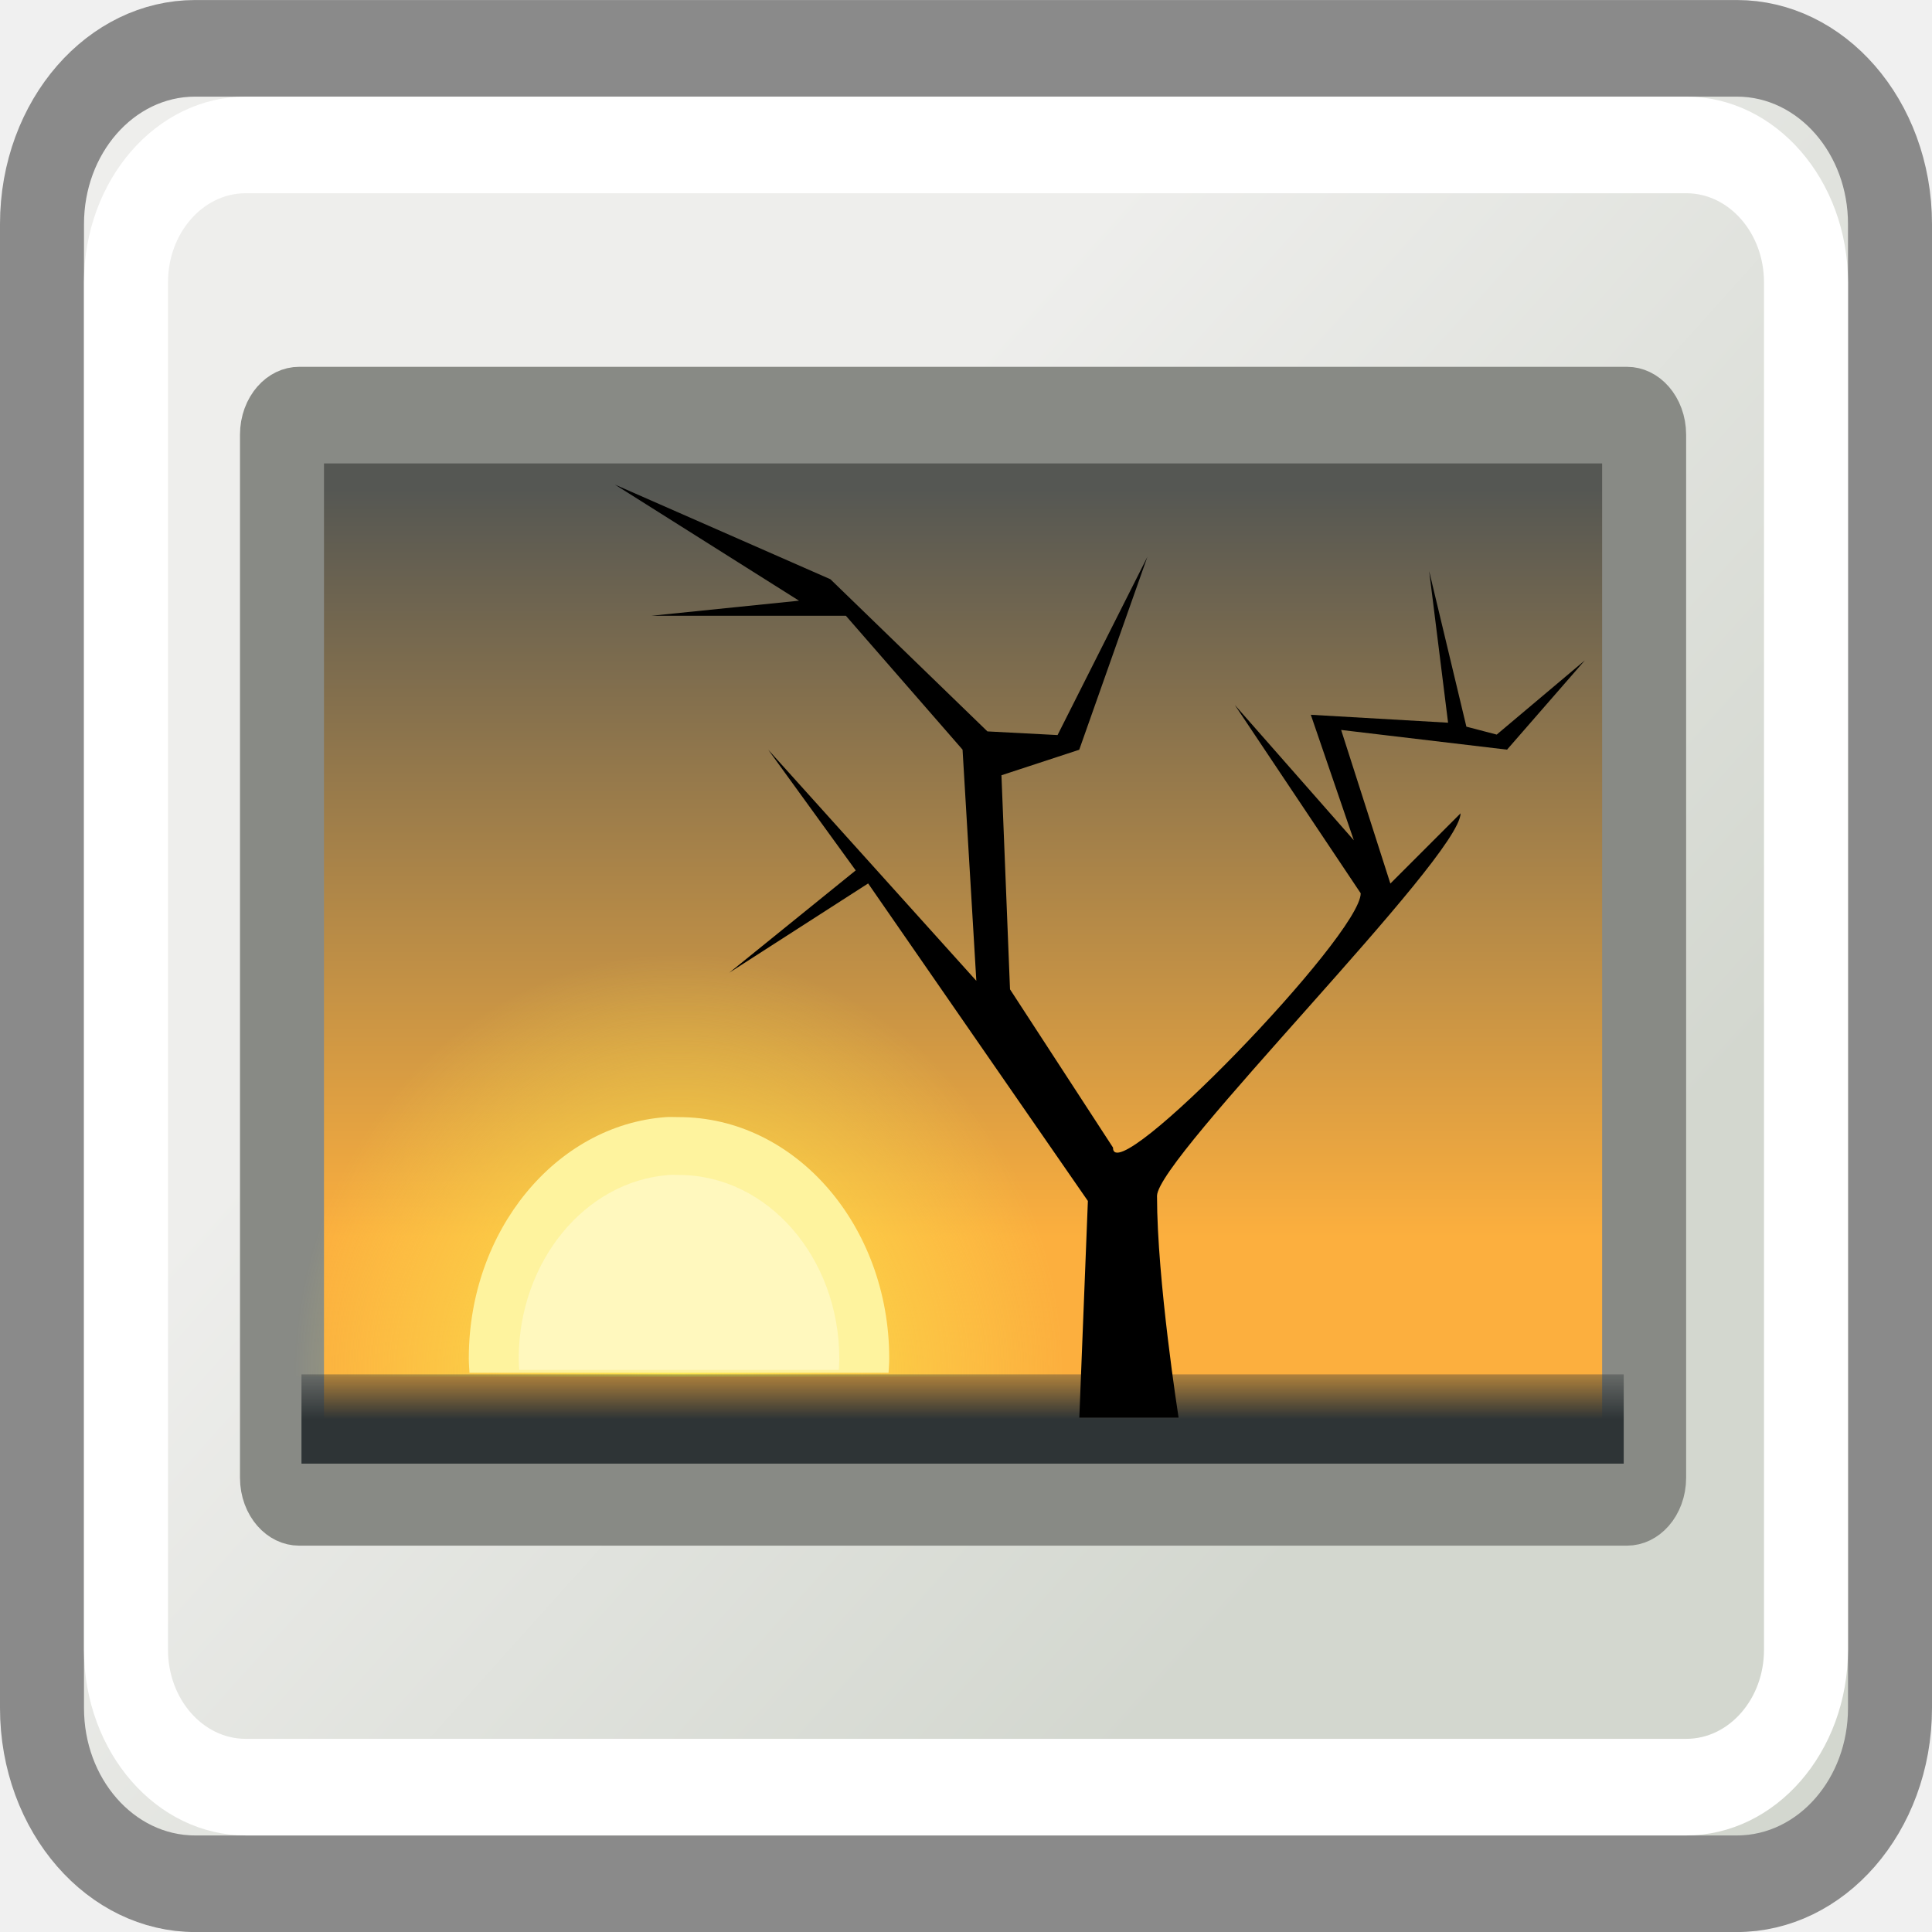
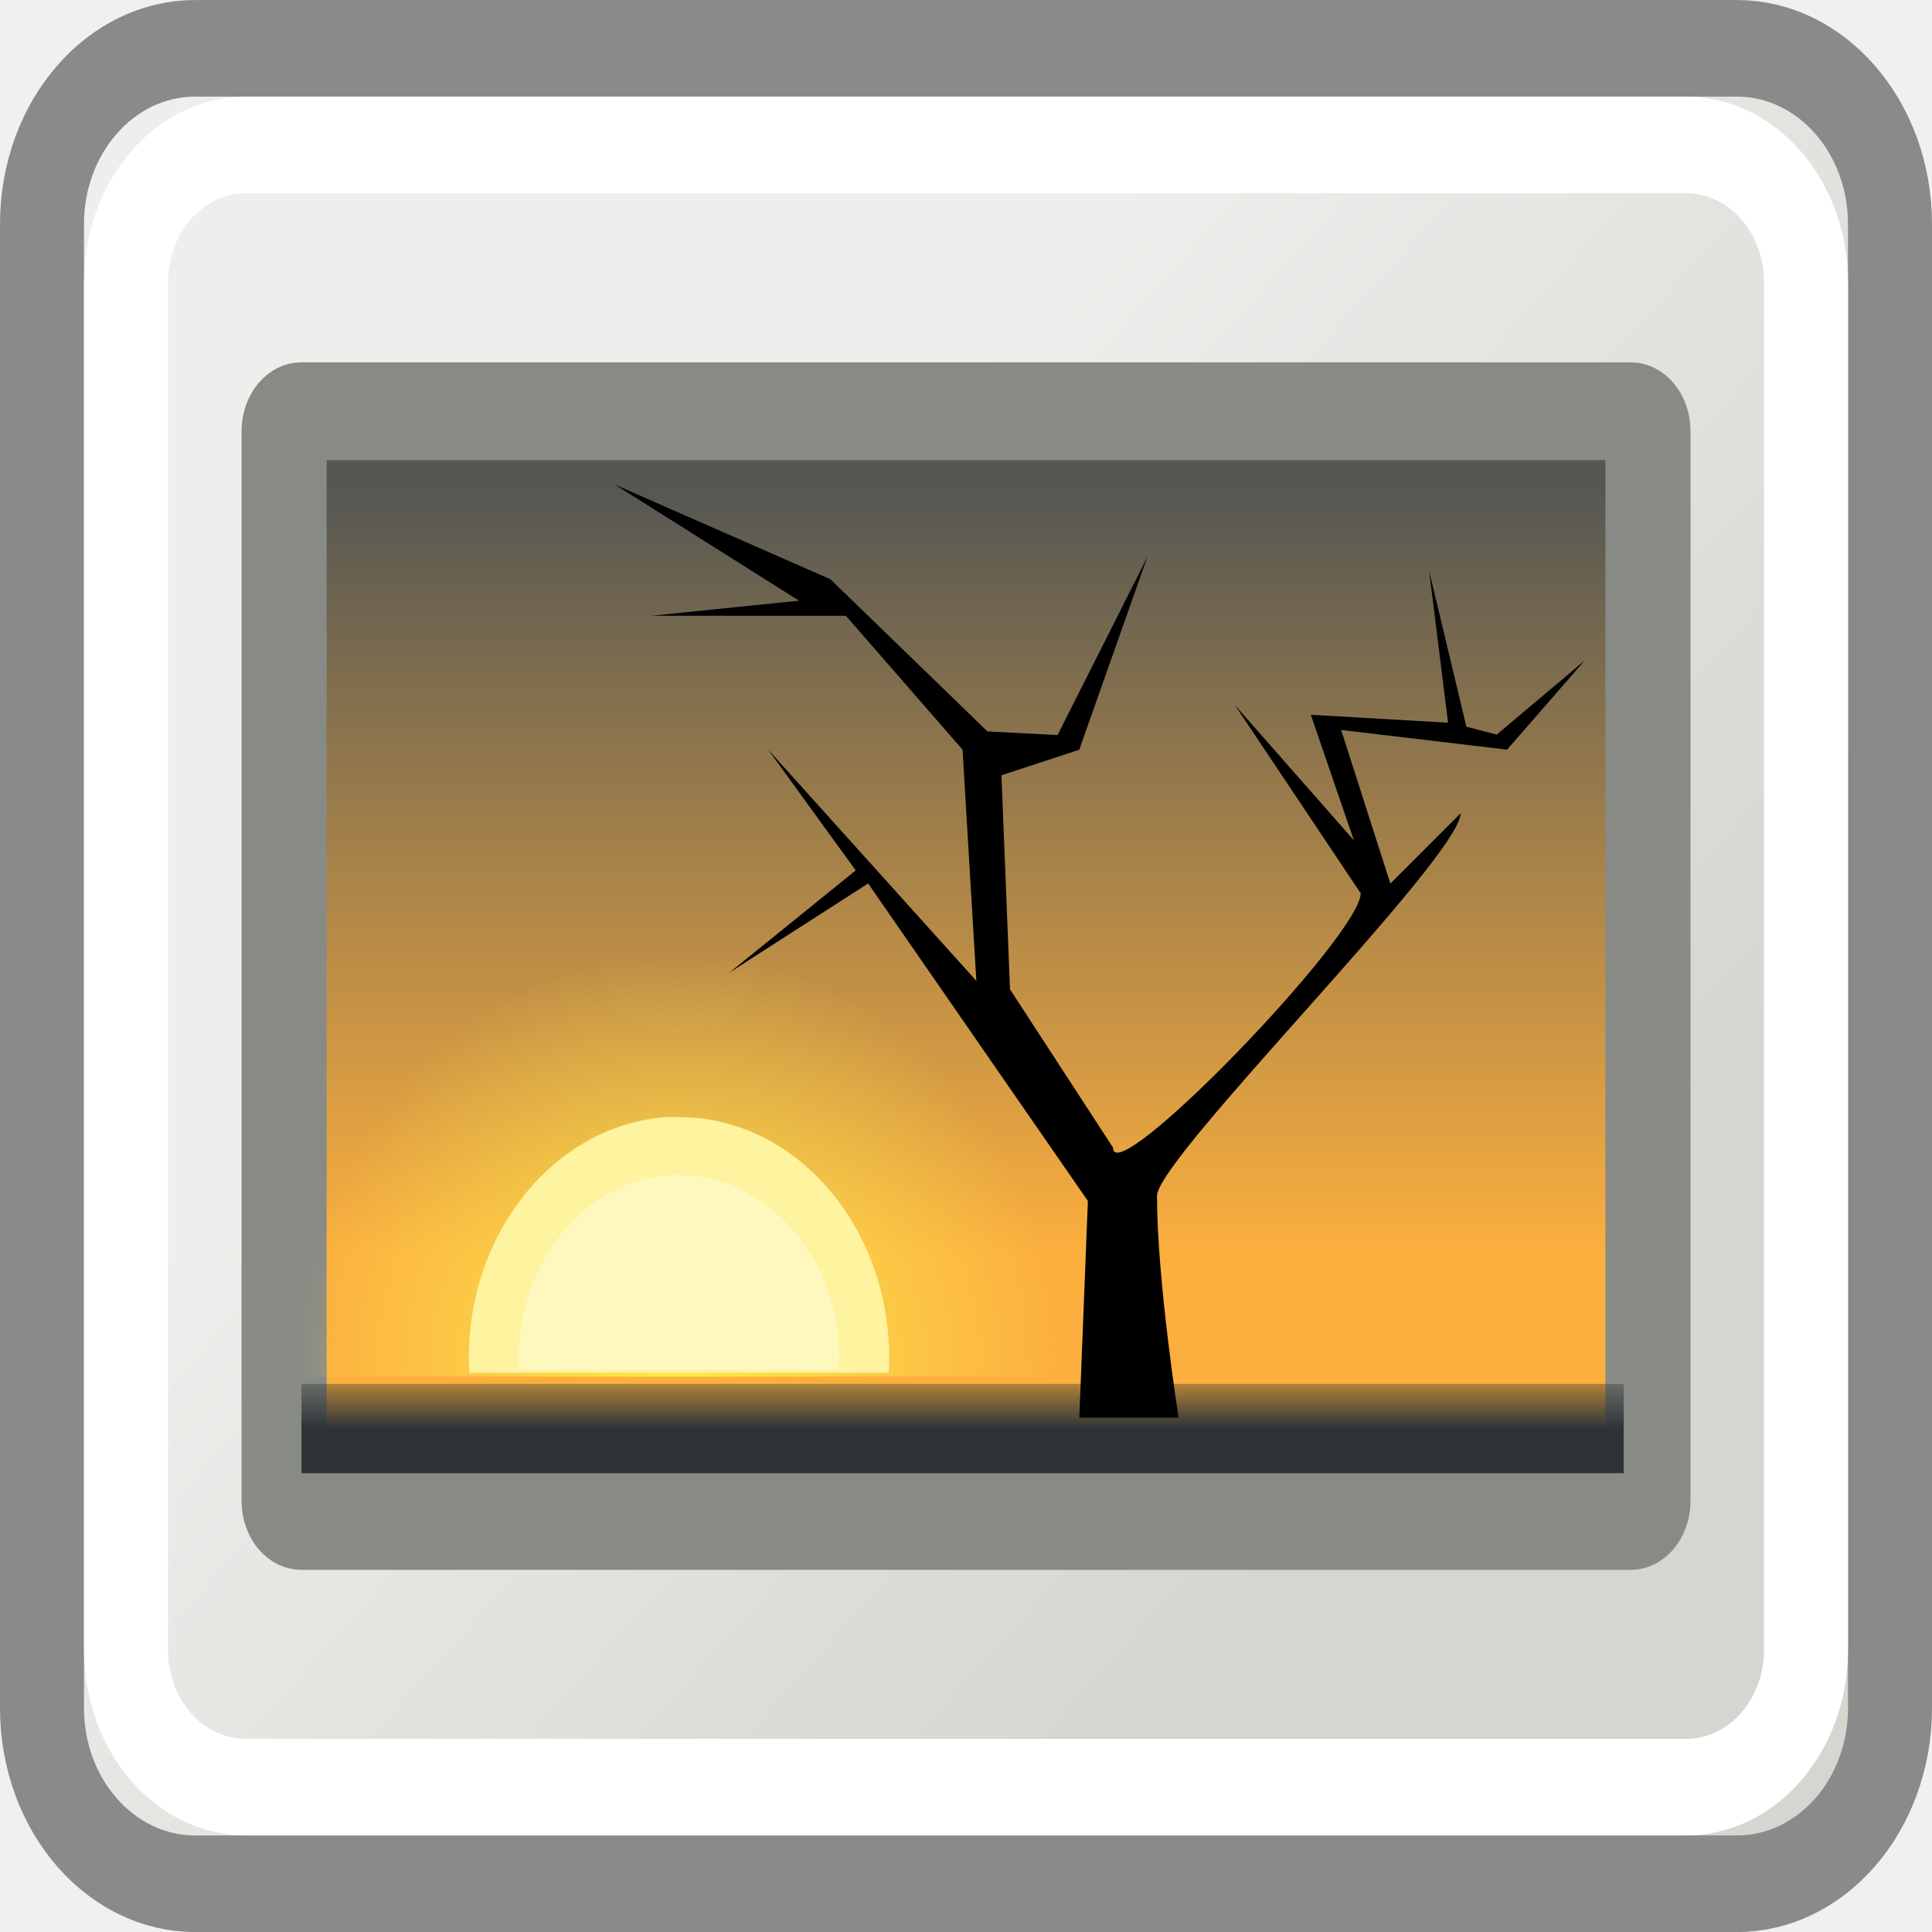
<svg xmlns="http://www.w3.org/2000/svg" xmlns:ns1="http://www.openswatchbook.org/uri/2009/osb" xmlns:xlink="http://www.w3.org/1999/xlink" width="16" height="16" viewBox="0 0 16 16" id="svg30571" version="1.1">
  <defs id="defs30573">
    <linearGradient id="linearGradient19282" ns1:paint="solid" gradientTransform="matrix(1.217861,0,0,1.043881,378.848,1794.496)">
      <stop offset="0" id="stop19284" style="stop-color:#505050;stop-opacity:1;" />
    </linearGradient>
    <linearGradient id="linearGradient19282-1" ns1:paint="solid" gradientTransform="matrix(1.217861,0,0,1.043881,356.6917,1794.496)">
      <stop offset="0" id="stop19284-8" style="stop-color:#505050;stop-opacity:1;" />
    </linearGradient>
    <linearGradient id="linearGradient19282-2" ns1:paint="solid" gradientTransform="matrix(1.217861,0,0,1.043881,356.6917,1794.496)">
      <stop offset="0" id="stop19284-1" style="stop-color:#666666;stop-opacity:1" />
    </linearGradient>
    <linearGradient xlink:href="#linearGradient2807" id="linearGradient2813" x1="34.197" y1="33.726" x2="17.161" y2="17.397" gradientUnits="userSpaceOnUse" gradientTransform="matrix(0.51166,0,0,0.475019,3.220846,5.837432)" />
    <linearGradient id="linearGradient2807">
      <stop style="stop-color:#d3d7cf" offset="0" id="stop2809" />
      <stop style="stop-color:#eeeeec" offset="1" id="stop2811" />
    </linearGradient>
-     <linearGradient xlink:href="#linearGradient2065" id="linearGradient2071" x1="-11.986" y1="13.123" x2="-11.986" y2="29.727" gradientUnits="userSpaceOnUse" gradientTransform="matrix(0.462962,0,0,0.466802,21.0145,5.928547)" />
+     <linearGradient xlink:href="#linearGradient2065" id="linearGradient2071" x1="-11.986" y1="13.123" x2="-11.986" y2="29.727" gradientUnits="userSpaceOnUse" gradientTransform="matrix(0.4635513,0,0,0.4786134,21.05635,5.752632)" />
    <linearGradient id="linearGradient2065">
      <stop style="stop-color:#555753" offset="0" id="stop2067" />
      <stop style="stop-color:#fcaf3e" offset="1" id="stop2069" />
    </linearGradient>
    <radialGradient xlink:href="#linearGradient4928" id="radialGradient4915" cx="-6.007" cy="32.837" fx="-6.007" fy="32.837" r="9.906" gradientTransform="matrix(0.462962,0,0,0.44272,14.86446,6.713194)" gradientUnits="userSpaceOnUse" />
    <linearGradient id="linearGradient4928">
      <stop id="stop4930" offset="0" style="stop-color:#fce94f;stop-opacity:1;" />
      <stop id="stop4932" offset="1" style="stop-color:#fce94f;stop-opacity:0;" />
    </linearGradient>
-     <linearGradient xlink:href="#linearGradient4616" id="linearGradient4622" x1="25.355" y1="34.007" x2="25.355" y2="32.409" gradientUnits="userSpaceOnUse" gradientTransform="matrix(0.462962,0,0,0.461866,4.347921,5.985305)" />
+     <linearGradient xlink:href="#linearGradient4616" id="linearGradient4622" x1="25.355" y1="34.007" x2="25.355" y2="32.409" gradientUnits="userSpaceOnUse" gradientTransform="matrix(0.462962,0,0,0.461866,4.347921,6.084675)" />
    <linearGradient id="linearGradient4616">
      <stop style="stop-color:#2e3436;stop-opacity:1;" offset="0" id="stop4618" />
      <stop style="stop-color:#2e3436;stop-opacity:0;" offset="1" id="stop4620" />
    </linearGradient>
  </defs>
  <g id="layer1" transform="translate(0,-1036.362)">
    <g transform="matrix(0.6956507,0,0,0.8000048,24.14848,1040.552)" id="g4028">
      <g transform="translate(-38.71351,-12.23706)" id="g2403">
        <g id="g3799" transform="matrix(0.557846,0,0,0.461866,-85.36183,64.50698)" style="opacity:0.582" />
        <rect style="opacity:1;fill:url(#linearGradient2813);fill-opacity:1;stroke:#8a8a8a;stroke-width:1;stroke-linecap:round;stroke-linejoin:round;stroke-miterlimit:4;stroke-dasharray:none;stroke-dashoffset:0;stroke-opacity:1" id="rect2073" width="22" height="19" x="4.5" y="7.5" rx="1.823" ry="1.819" />
-         <rect style="opacity:1;fill:url(#linearGradient2071);fill-opacity:1;stroke:#888a85;stroke-width:1;stroke-linecap:round;stroke-linejoin:round;stroke-miterlimit:4;stroke-dasharray:none;stroke-dashoffset:0;stroke-opacity:1" id="rect2063" width="16.216" height="11.203" x="7.357" y="11.297" rx="0.203" ry="0.202" />
-         <path style="color:#000000;display:inline;overflow:visible;visibility:visible;opacity:1;fill:url(#radialGradient4915);fill-opacity:1;fill-rule:evenodd;stroke:none;stroke-width:1;stroke-linecap:round;stroke-linejoin:round;stroke-miterlimit:4;stroke-dasharray:none;stroke-dashoffset:0;stroke-opacity:1;marker:none;marker-start:none;marker-mid:none;marker-end:none" d="m 11.794,16.401 c -2.393,0.151 -4.297,2.15 -4.297,4.575 0,0.094 0.009,0.182 0.014,0.274 l 9.144,0 c 0.006,-0.092 0.014,-0.181 0.014,-0.274 0,-2.524 -2.056,-4.575 -4.586,-4.575 -0.099,0 -0.192,-0.006 -0.289,0 z" id="path4898" />
-         <rect style="opacity:1;fill:url(#linearGradient4622);fill-opacity:1;stroke:none;stroke-width:1;stroke-linecap:round;stroke-linejoin:round;stroke-miterlimit:4;stroke-dasharray:none;stroke-dashoffset:0;stroke-opacity:1" id="rect1324" width="15.741" height="0.924" x="7.589" y="21.227" rx="0" ry="0" />
+         <rect style="opacity:1;fill:url(#linearGradient2071);fill-opacity:1;stroke:#888a85;stroke-width:1.013;stroke-linecap:round;stroke-linejoin:round;stroke-miterlimit:4;stroke-dasharray:none;stroke-dashoffset:0;stroke-opacity:1" id="rect2063" width="16.237" height="11.487" x="7.382" y="11.257" rx="0.203" ry="0.207" />
+         <path style="color:#000000;display:inline;overflow:visible;visibility:visible;opacity:1;fill:url(#radialGradient4915);fill-opacity:1;fill-rule:evenodd;stroke:none;stroke-width:1;stroke-linecap:round;stroke-linejoin:round;stroke-miterlimit:4;stroke-dasharray:none;stroke-dashoffset:0;stroke-opacity:1;marker:none;marker-start:none;marker-mid:none;marker-end:none" d="m 11.794,16.401 c -2.393,0.151 -4.297,2.15 -4.297,4.575 0,0.094 0.009,0.182 0.014,0.274 h 9.144 c 0.006,-0.092 0.014,-0.181 0.014,-0.274 0,-2.524 -2.056,-4.575 -4.586,-4.575 -0.099,0 -0.192,-0.006 -0.289,0 z" id="path4898" />
+         <rect style="opacity:1;fill:url(#linearGradient4622);fill-opacity:1;stroke:none;stroke-width:1;stroke-linecap:round;stroke-linejoin:round;stroke-miterlimit:4;stroke-dasharray:none;stroke-dashoffset:0;stroke-opacity:1" id="rect1324" width="15.741" height="0.924" x="7.589" y="21.326" rx="0" ry="0" />
        <rect style="opacity:1;fill:none;fill-opacity:1;stroke:#ffffff;stroke-width:1;stroke-linecap:round;stroke-linejoin:round;stroke-miterlimit:4;stroke-dasharray:none;stroke-dashoffset:0;stroke-opacity:1" id="rect2077" width="20" height="17" x="5.5" y="8.5" rx="1.426" ry="1.423" />
-         <path style="fill:#000000;fill-opacity:1;fill-rule:evenodd;stroke:none;stroke-width:1px;stroke-linecap:butt;stroke-linejoin:miter;stroke-opacity:1" d="m 18.031,21.676 c 0,0 -0.257,-1.424 -0.257,-2.297 0.007,-0.398 3.605,-3.498 3.614,-3.96 l -0.836,0.727 -0.586,-1.59 1.975,0.204 0.926,-0.924 -1.049,0.768 -0.361,-0.082 -0.443,-1.61 0.225,1.569 -1.634,-0.082 0.512,1.299 -1.417,-1.401 1.499,1.95 c 3.7e-5,0.435 -2.954,3.09 -2.949,2.632 L 16.024,17.241 l -0.102,-2.216 0.926,-0.264 0.811,-1.996 -1.069,1.844 -0.835,-0.038 -1.869,-1.575 -2.566,-0.98 2.192,1.202 -1.757,0.156 2.315,0 1.389,1.386 0.164,2.393 -2.478,-2.393 1.042,1.25 -1.505,1.059 1.653,-0.924 2.616,3.287 -0.102,2.243 1.183,0 z" id="path2079" />
-         <path id="path4924" d="m 11.926,18.564 c -1.306,0.083 -2.345,1.173 -2.345,2.497 0,0.051 0.005,0.099 0.008,0.15 l 4.989,0 c 0.003,-0.05 0.008,-0.099 0.008,-0.15 0,-1.377 -1.122,-2.497 -2.503,-2.497 -0.054,0 -0.105,-0.003 -0.158,0 z" style="color:#000000;display:inline;overflow:visible;visibility:visible;opacity:1;fill:#fef39e;fill-opacity:1;fill-rule:evenodd;stroke:none;stroke-width:1;stroke-linecap:round;stroke-linejoin:round;stroke-miterlimit:4;stroke-dasharray:none;stroke-dashoffset:0;stroke-opacity:1;marker:none;marker-start:none;marker-mid:none;marker-end:none" />
-         <path style="color:#000000;display:inline;overflow:visible;visibility:visible;opacity:1;fill:#fffbd7;fill-opacity:0.557;fill-rule:evenodd;stroke:none;stroke-width:1;stroke-linecap:round;stroke-linejoin:round;stroke-miterlimit:4;stroke-dasharray:none;stroke-dashoffset:0;stroke-opacity:1;marker:none;marker-start:none;marker-mid:none;marker-end:none" d="m 11.963,19.163 c -0.996,0.063 -1.788,0.895 -1.788,1.904 0,0.039 0.004,0.076 0.006,0.114 l 3.805,0 c 0.002,-0.038 0.006,-0.075 0.006,-0.114 0,-1.05 -0.856,-1.904 -1.909,-1.904 -0.041,0 -0.08,-0.003 -0.12,0 z" id="path4926" />
+         <path style="fill:#000000;fill-opacity:1;fill-rule:evenodd;stroke:none;stroke-width:1px;stroke-linecap:butt;stroke-linejoin:miter;stroke-opacity:1" d="m 18.031,21.676 c 0,0 -0.257,-1.424 -0.257,-2.297 0.007,-0.398 3.605,-3.498 3.614,-3.96 l -0.836,0.727 -0.586,-1.59 1.975,0.204 0.926,-0.924 -1.049,0.768 -0.361,-0.082 -0.443,-1.61 0.225,1.569 -1.634,-0.082 0.512,1.299 -1.417,-1.401 1.499,1.95 c 3.7e-5,0.435 -2.954,3.09 -2.949,2.632 L 16.024,17.241 l -0.102,-2.216 0.926,-0.264 0.811,-1.996 -1.069,1.844 -0.835,-0.038 -1.869,-1.575 -2.566,-0.98 2.192,1.202 -1.757,0.156 h 2.315 l 1.389,1.386 0.164,2.393 -2.478,-2.393 1.042,1.25 -1.505,1.059 1.653,-0.924 2.616,3.287 -0.102,2.243 h 1.183 z" id="path2079" />
+         <path id="path4924" d="m 11.926,18.564 c -1.306,0.083 -2.345,1.173 -2.345,2.497 0,0.051 0.005,0.099 0.008,0.15 h 4.989 c 0.003,-0.05 0.008,-0.099 0.008,-0.15 0,-1.377 -1.122,-2.497 -2.503,-2.497 -0.054,0 -0.105,-0.003 -0.158,0 z" style="color:#000000;display:inline;overflow:visible;visibility:visible;opacity:1;fill:#fef39e;fill-opacity:1;fill-rule:evenodd;stroke:none;stroke-width:1;stroke-linecap:round;stroke-linejoin:round;stroke-miterlimit:4;stroke-dasharray:none;stroke-dashoffset:0;stroke-opacity:1;marker:none;marker-start:none;marker-mid:none;marker-end:none" />
+         <path style="color:#000000;display:inline;overflow:visible;visibility:visible;opacity:1;fill:#fffbd7;fill-opacity:0.557;fill-rule:evenodd;stroke:none;stroke-width:1;stroke-linecap:round;stroke-linejoin:round;stroke-miterlimit:4;stroke-dasharray:none;stroke-dashoffset:0;stroke-opacity:1;marker:none;marker-start:none;marker-mid:none;marker-end:none" d="m 11.963,19.163 c -0.996,0.063 -1.788,0.895 -1.788,1.904 0,0.039 0.004,0.076 0.006,0.114 h 3.805 c 0.002,-0.038 0.006,-0.075 0.006,-0.114 0,-1.05 -0.856,-1.904 -1.909,-1.904 -0.041,0 -0.08,-0.003 -0.12,0 z" id="path4926" />
      </g>
    </g>
  </g>
</svg>
